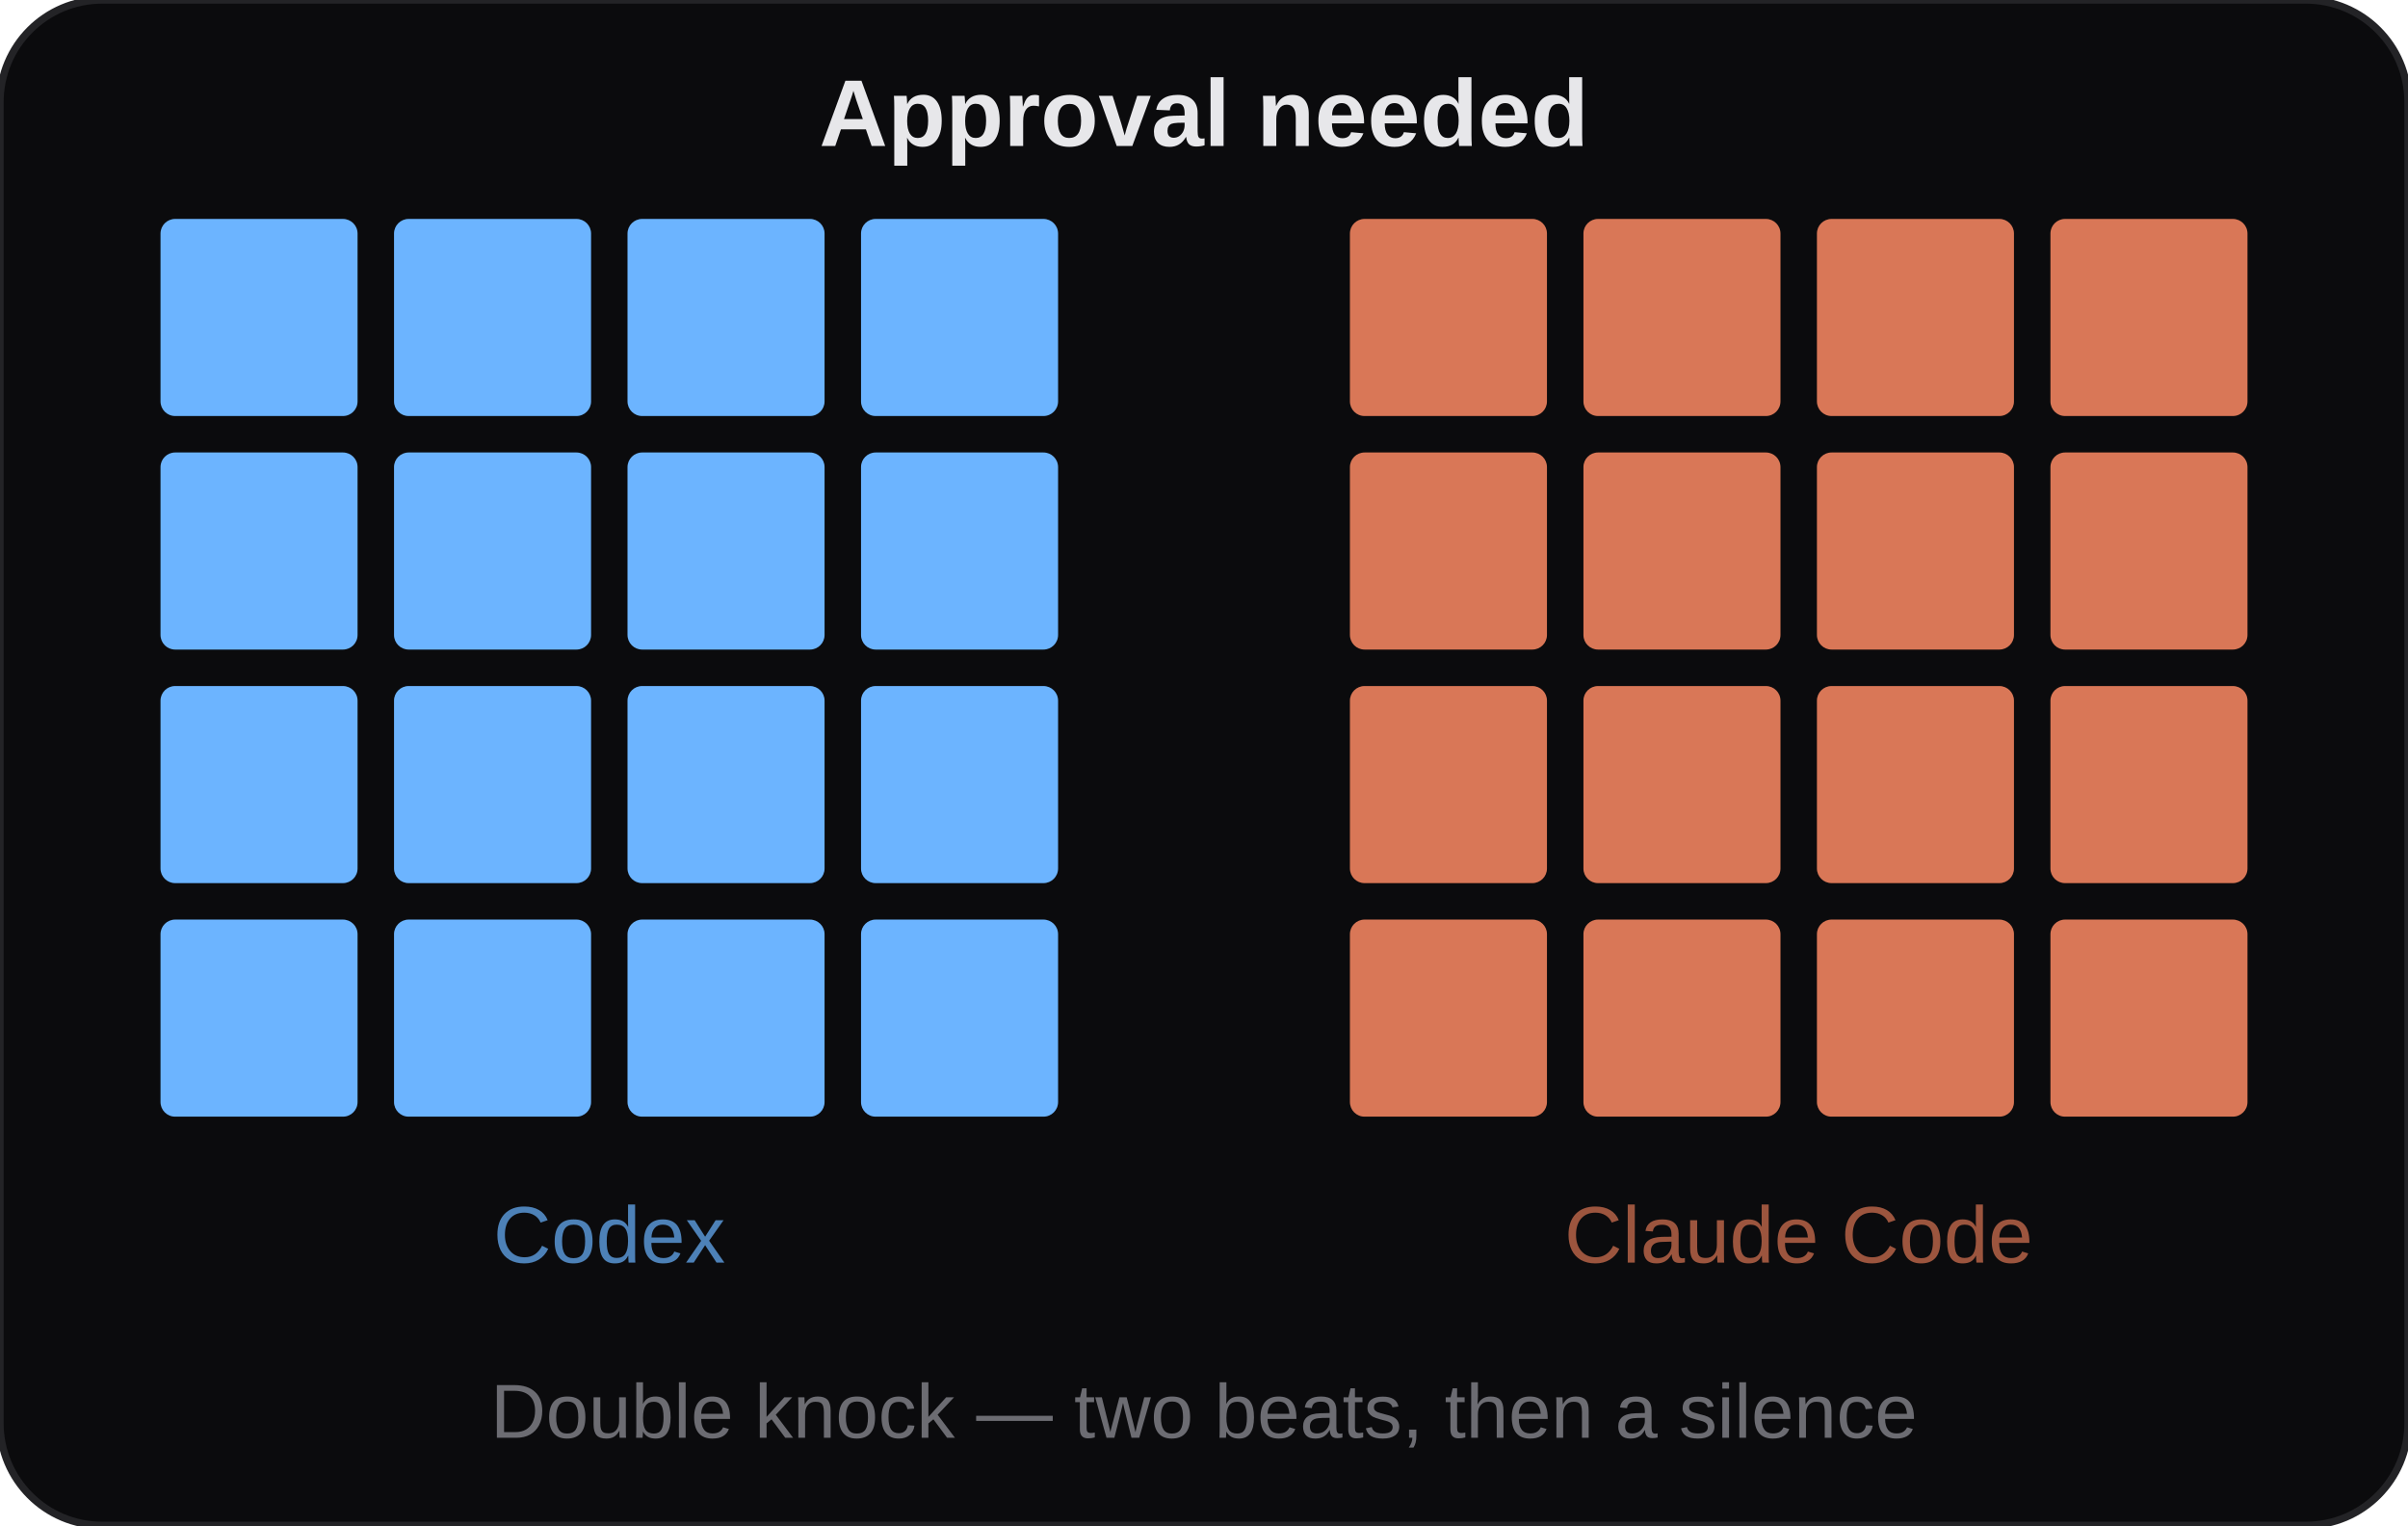
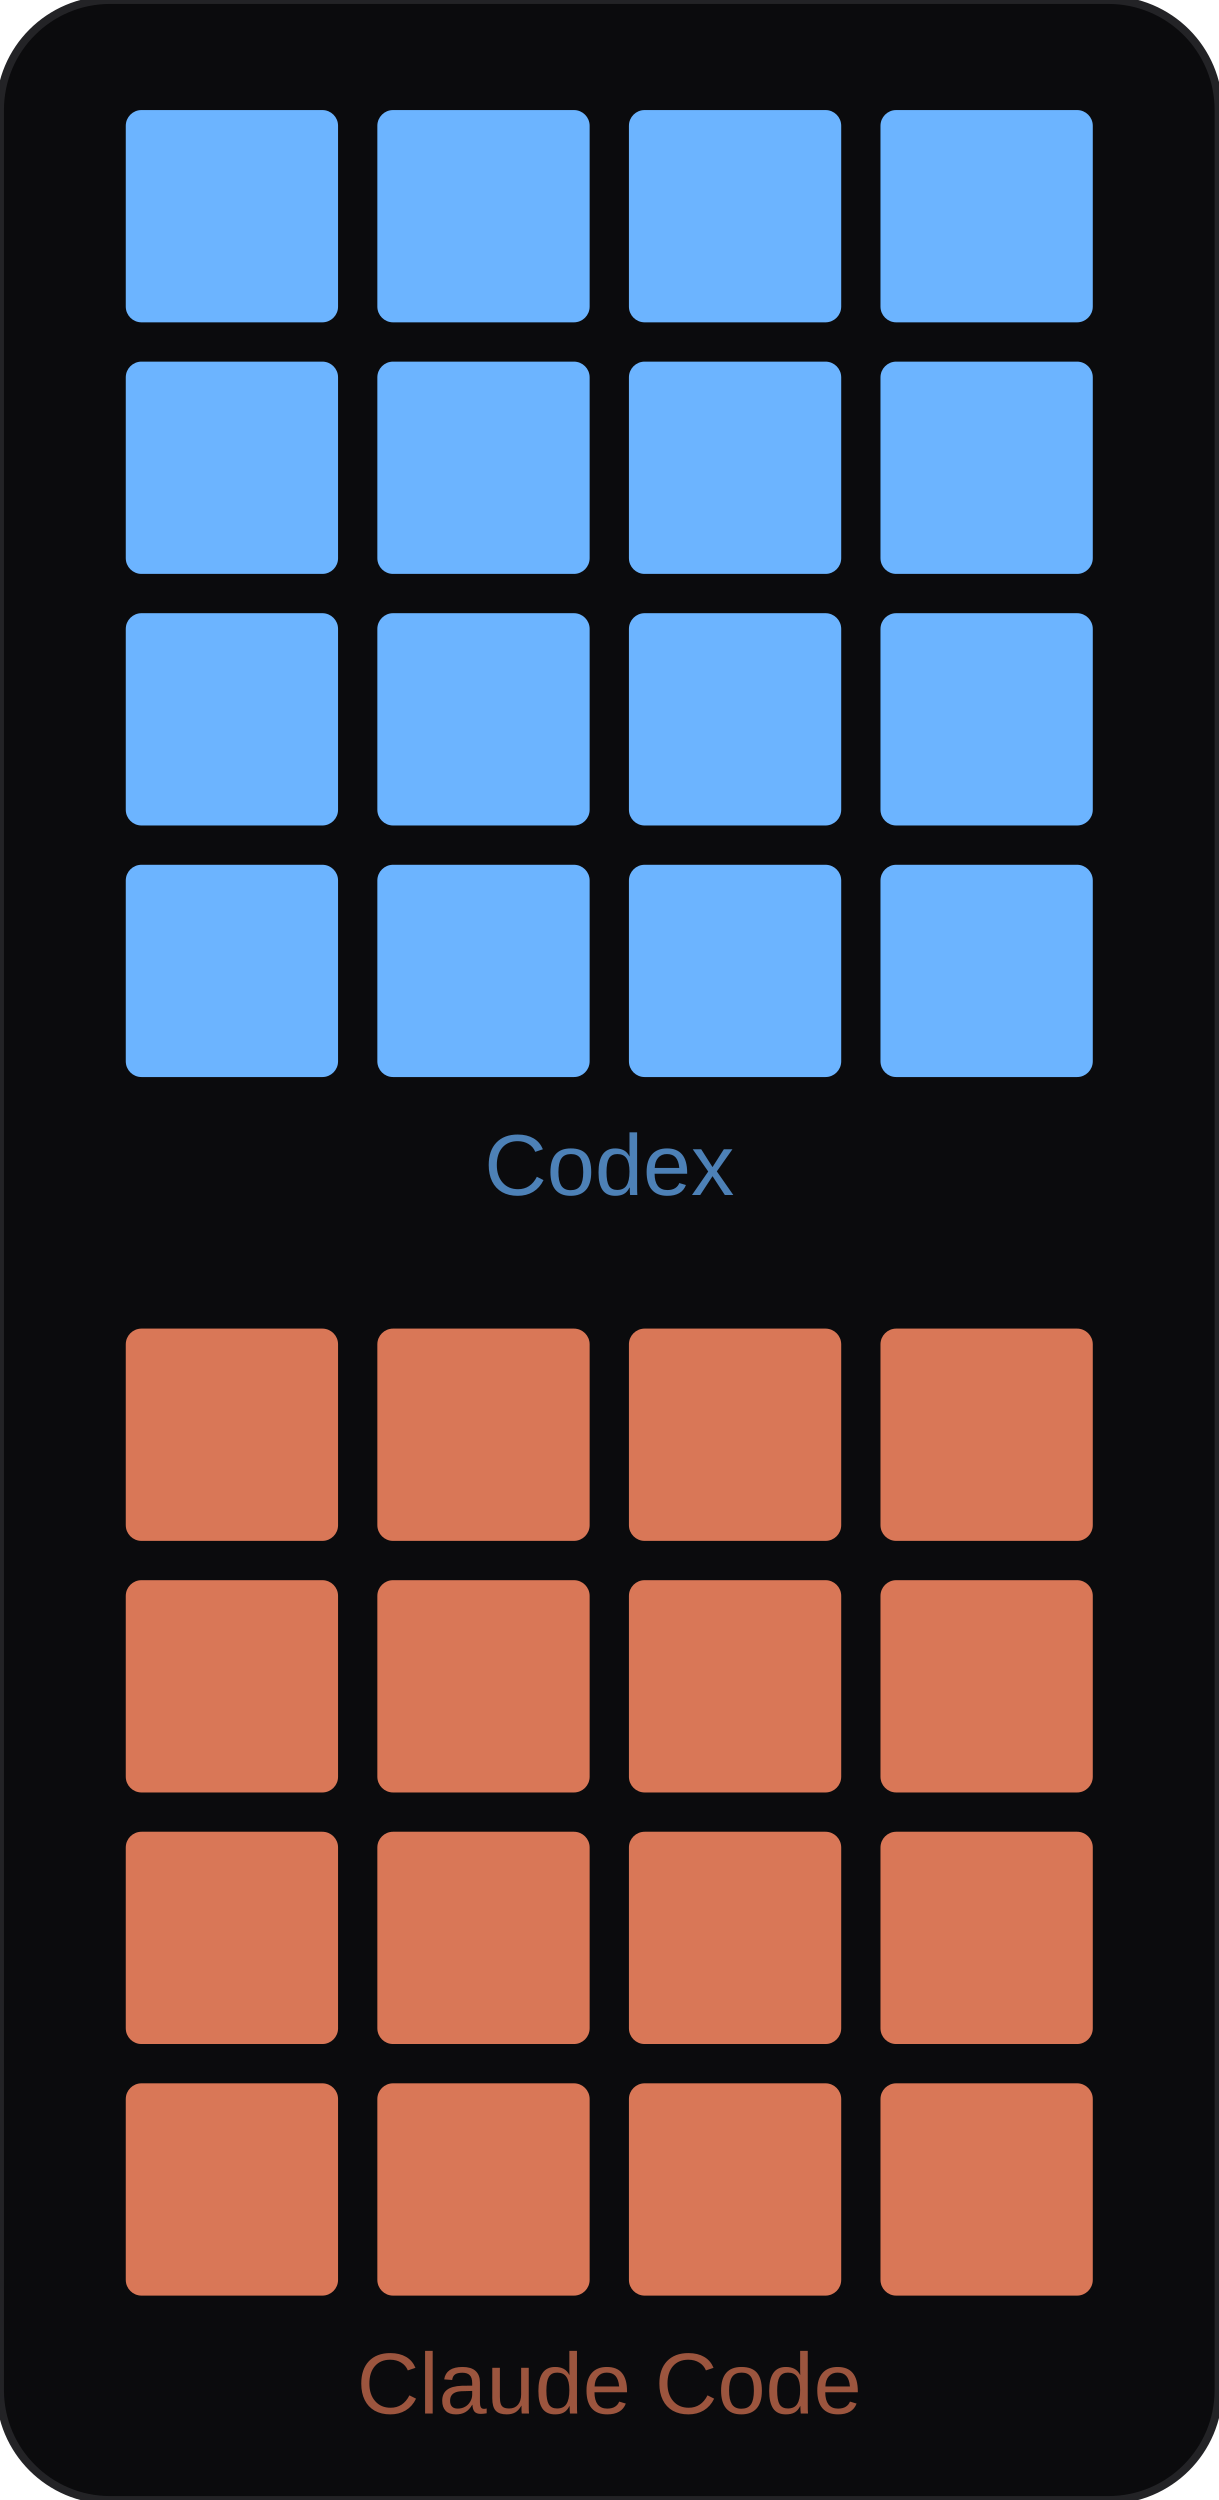
- <svg xmlns="http://www.w3.org/2000/svg" viewBox="0 0 330 209" width="330" height="209" role="img" aria-label="Approval needed: Codex and Claude Code status matrix">
-   <rect x="0" y="0" width="330" height="209" rx="14" ry="14" fill="#0B0B0D" stroke="#232326" stroke-width="1" />
-   <text x="165.0" y="20" text-anchor="middle" font-family="-apple-system, 'SF Pro Text', 'Helvetica Neue', Arial, sans-serif" font-size="13" font-weight="600" fill="#E7E7EA">Approval needed</text>
-   <g transform="translate(22,30)">
+ <svg xmlns="http://www.w3.org/2000/svg" viewBox="0 0 155 318" width="155" height="318" role="img" aria-label="Approval needed: Codex and Claude Code status matrix">
+   <rect x="0" y="0" width="155" height="318" rx="14" ry="14" fill="#0B0B0D" stroke="#232326" stroke-width="1" />
+   <g transform="translate(16,14)">
    <rect x="0" y="0" width="27" height="27" rx="2" ry="2" fill="#101B26" />
    <rect x="0" y="0" width="27" height="27" rx="2" ry="2" fill="#6CB4FF" opacity="1.000">
      <animate attributeName="opacity" values="1.000;1.000;0.731;0.538;0.399;0.300;0.229;0.179;0.142;1.000;1.000;0.731;0.538;0.399;0.300;0.229;0.179;0.142;0.116;0.097;0.084;0.074;0.067;0.062;0.059;0.056;0.055;0.053;0.052;0.052;0.051;0.051;0.051;0.050;0.050;0.050;1.000" dur="1.2s" repeatCount="indefinite" calcMode="linear" />
    </rect>
    <rect x="32" y="0" width="27" height="27" rx="2" ry="2" fill="#101B26" />
    <rect x="32" y="0" width="27" height="27" rx="2" ry="2" fill="#6CB4FF" opacity="1.000">
      <animate attributeName="opacity" values="1.000;1.000;0.731;0.538;0.399;0.300;0.229;0.179;0.142;1.000;1.000;0.731;0.538;0.399;0.300;0.229;0.179;0.142;0.116;0.097;0.084;0.074;0.067;0.062;0.059;0.056;0.055;0.053;0.052;0.052;0.051;0.051;0.051;0.050;0.050;0.050;1.000" dur="1.2s" repeatCount="indefinite" calcMode="linear" />
    </rect>
    <rect x="64" y="0" width="27" height="27" rx="2" ry="2" fill="#101B26" />
    <rect x="64" y="0" width="27" height="27" rx="2" ry="2" fill="#6CB4FF" opacity="1.000">
      <animate attributeName="opacity" values="1.000;1.000;0.731;0.538;0.399;0.300;0.229;0.179;0.142;1.000;1.000;0.731;0.538;0.399;0.300;0.229;0.179;0.142;0.116;0.097;0.084;0.074;0.067;0.062;0.059;0.056;0.055;0.053;0.052;0.052;0.051;0.051;0.051;0.050;0.050;0.050;1.000" dur="1.2s" repeatCount="indefinite" calcMode="linear" />
    </rect>
    <rect x="96" y="0" width="27" height="27" rx="2" ry="2" fill="#101B26" />
    <rect x="96" y="0" width="27" height="27" rx="2" ry="2" fill="#6CB4FF" opacity="1.000">
      <animate attributeName="opacity" values="1.000;1.000;0.731;0.538;0.399;0.300;0.229;0.179;0.142;1.000;1.000;0.731;0.538;0.399;0.300;0.229;0.179;0.142;0.116;0.097;0.084;0.074;0.067;0.062;0.059;0.056;0.055;0.053;0.052;0.052;0.051;0.051;0.051;0.050;0.050;0.050;1.000" dur="1.2s" repeatCount="indefinite" calcMode="linear" />
    </rect>
    <rect x="0" y="32" width="27" height="27" rx="2" ry="2" fill="#101B26" />
    <rect x="0" y="32" width="27" height="27" rx="2" ry="2" fill="#6CB4FF" opacity="1.000">
      <animate attributeName="opacity" values="1.000;1.000;0.731;0.538;0.399;0.300;0.229;0.179;0.142;1.000;1.000;0.731;0.538;0.399;0.300;0.229;0.179;0.142;0.116;0.097;0.084;0.074;0.067;0.062;0.059;0.056;0.055;0.053;0.052;0.052;0.051;0.051;0.051;0.050;0.050;0.050;1.000" dur="1.2s" repeatCount="indefinite" calcMode="linear" />
    </rect>
    <rect x="32" y="32" width="27" height="27" rx="2" ry="2" fill="#101B26" />
    <rect x="32" y="32" width="27" height="27" rx="2" ry="2" fill="#6CB4FF" opacity="1.000">
      <animate attributeName="opacity" values="1.000;1.000;0.731;0.538;0.399;0.300;0.229;0.179;0.142;1.000;1.000;0.731;0.538;0.399;0.300;0.229;0.179;0.142;0.116;0.097;0.084;0.074;0.067;0.062;0.059;0.056;0.055;0.053;0.052;0.052;0.051;0.051;0.051;0.050;0.050;0.050;1.000" dur="1.2s" repeatCount="indefinite" calcMode="linear" />
    </rect>
    <rect x="64" y="32" width="27" height="27" rx="2" ry="2" fill="#101B26" />
    <rect x="64" y="32" width="27" height="27" rx="2" ry="2" fill="#6CB4FF" opacity="1.000">
      <animate attributeName="opacity" values="1.000;1.000;0.731;0.538;0.399;0.300;0.229;0.179;0.142;1.000;1.000;0.731;0.538;0.399;0.300;0.229;0.179;0.142;0.116;0.097;0.084;0.074;0.067;0.062;0.059;0.056;0.055;0.053;0.052;0.052;0.051;0.051;0.051;0.050;0.050;0.050;1.000" dur="1.2s" repeatCount="indefinite" calcMode="linear" />
    </rect>
    <rect x="96" y="32" width="27" height="27" rx="2" ry="2" fill="#101B26" />
    <rect x="96" y="32" width="27" height="27" rx="2" ry="2" fill="#6CB4FF" opacity="1.000">
      <animate attributeName="opacity" values="1.000;1.000;0.731;0.538;0.399;0.300;0.229;0.179;0.142;1.000;1.000;0.731;0.538;0.399;0.300;0.229;0.179;0.142;0.116;0.097;0.084;0.074;0.067;0.062;0.059;0.056;0.055;0.053;0.052;0.052;0.051;0.051;0.051;0.050;0.050;0.050;1.000" dur="1.2s" repeatCount="indefinite" calcMode="linear" />
    </rect>
    <rect x="0" y="64" width="27" height="27" rx="2" ry="2" fill="#101B26" />
    <rect x="0" y="64" width="27" height="27" rx="2" ry="2" fill="#6CB4FF" opacity="1.000">
      <animate attributeName="opacity" values="1.000;1.000;0.731;0.538;0.399;0.300;0.229;0.179;0.142;1.000;1.000;0.731;0.538;0.399;0.300;0.229;0.179;0.142;0.116;0.097;0.084;0.074;0.067;0.062;0.059;0.056;0.055;0.053;0.052;0.052;0.051;0.051;0.051;0.050;0.050;0.050;1.000" dur="1.2s" repeatCount="indefinite" calcMode="linear" />
    </rect>
    <rect x="32" y="64" width="27" height="27" rx="2" ry="2" fill="#101B26" />
    <rect x="32" y="64" width="27" height="27" rx="2" ry="2" fill="#6CB4FF" opacity="1.000">
      <animate attributeName="opacity" values="1.000;1.000;0.731;0.538;0.399;0.300;0.229;0.179;0.142;1.000;1.000;0.731;0.538;0.399;0.300;0.229;0.179;0.142;0.116;0.097;0.084;0.074;0.067;0.062;0.059;0.056;0.055;0.053;0.052;0.052;0.051;0.051;0.051;0.050;0.050;0.050;1.000" dur="1.2s" repeatCount="indefinite" calcMode="linear" />
    </rect>
    <rect x="64" y="64" width="27" height="27" rx="2" ry="2" fill="#101B26" />
    <rect x="64" y="64" width="27" height="27" rx="2" ry="2" fill="#6CB4FF" opacity="1.000">
      <animate attributeName="opacity" values="1.000;1.000;0.731;0.538;0.399;0.300;0.229;0.179;0.142;1.000;1.000;0.731;0.538;0.399;0.300;0.229;0.179;0.142;0.116;0.097;0.084;0.074;0.067;0.062;0.059;0.056;0.055;0.053;0.052;0.052;0.051;0.051;0.051;0.050;0.050;0.050;1.000" dur="1.2s" repeatCount="indefinite" calcMode="linear" />
    </rect>
    <rect x="96" y="64" width="27" height="27" rx="2" ry="2" fill="#101B26" />
    <rect x="96" y="64" width="27" height="27" rx="2" ry="2" fill="#6CB4FF" opacity="1.000">
      <animate attributeName="opacity" values="1.000;1.000;0.731;0.538;0.399;0.300;0.229;0.179;0.142;1.000;1.000;0.731;0.538;0.399;0.300;0.229;0.179;0.142;0.116;0.097;0.084;0.074;0.067;0.062;0.059;0.056;0.055;0.053;0.052;0.052;0.051;0.051;0.051;0.050;0.050;0.050;1.000" dur="1.2s" repeatCount="indefinite" calcMode="linear" />
    </rect>
    <rect x="0" y="96" width="27" height="27" rx="2" ry="2" fill="#101B26" />
    <rect x="0" y="96" width="27" height="27" rx="2" ry="2" fill="#6CB4FF" opacity="1.000">
      <animate attributeName="opacity" values="1.000;1.000;0.731;0.538;0.399;0.300;0.229;0.179;0.142;1.000;1.000;0.731;0.538;0.399;0.300;0.229;0.179;0.142;0.116;0.097;0.084;0.074;0.067;0.062;0.059;0.056;0.055;0.053;0.052;0.052;0.051;0.051;0.051;0.050;0.050;0.050;1.000" dur="1.2s" repeatCount="indefinite" calcMode="linear" />
    </rect>
    <rect x="32" y="96" width="27" height="27" rx="2" ry="2" fill="#101B26" />
    <rect x="32" y="96" width="27" height="27" rx="2" ry="2" fill="#6CB4FF" opacity="1.000">
      <animate attributeName="opacity" values="1.000;1.000;0.731;0.538;0.399;0.300;0.229;0.179;0.142;1.000;1.000;0.731;0.538;0.399;0.300;0.229;0.179;0.142;0.116;0.097;0.084;0.074;0.067;0.062;0.059;0.056;0.055;0.053;0.052;0.052;0.051;0.051;0.051;0.050;0.050;0.050;1.000" dur="1.2s" repeatCount="indefinite" calcMode="linear" />
    </rect>
    <rect x="64" y="96" width="27" height="27" rx="2" ry="2" fill="#101B26" />
    <rect x="64" y="96" width="27" height="27" rx="2" ry="2" fill="#6CB4FF" opacity="1.000">
      <animate attributeName="opacity" values="1.000;1.000;0.731;0.538;0.399;0.300;0.229;0.179;0.142;1.000;1.000;0.731;0.538;0.399;0.300;0.229;0.179;0.142;0.116;0.097;0.084;0.074;0.067;0.062;0.059;0.056;0.055;0.053;0.052;0.052;0.051;0.051;0.051;0.050;0.050;0.050;1.000" dur="1.2s" repeatCount="indefinite" calcMode="linear" />
    </rect>
    <rect x="96" y="96" width="27" height="27" rx="2" ry="2" fill="#101B26" />
    <rect x="96" y="96" width="27" height="27" rx="2" ry="2" fill="#6CB4FF" opacity="1.000">
      <animate attributeName="opacity" values="1.000;1.000;0.731;0.538;0.399;0.300;0.229;0.179;0.142;1.000;1.000;0.731;0.538;0.399;0.300;0.229;0.179;0.142;0.116;0.097;0.084;0.074;0.067;0.062;0.059;0.056;0.055;0.053;0.052;0.052;0.051;0.051;0.051;0.050;0.050;0.050;1.000" dur="1.2s" repeatCount="indefinite" calcMode="linear" />
    </rect>
  </g>
-   <g transform="translate(185,30)">
+   <text x="77.5" y="152" text-anchor="middle" font-family="-apple-system, 'SF Pro Text', 'Helvetica Neue', Arial, sans-serif" font-size="11" fill="#4D81B7">Codex</text>
+   <g transform="translate(16,169)">
    <rect x="0" y="0" width="27" height="27" rx="2" ry="2" fill="#21120D" />
    <rect x="0" y="0" width="27" height="27" rx="2" ry="2" fill="#D97757" opacity="1.000">
      <animate attributeName="opacity" values="1.000;1.000;0.731;0.538;0.399;0.300;0.229;0.179;0.142;1.000;1.000;0.731;0.538;0.399;0.300;0.229;0.179;0.142;0.116;0.097;0.084;0.074;0.067;0.062;0.059;0.056;0.055;0.053;0.052;0.052;0.051;0.051;0.051;0.050;0.050;0.050;1.000" dur="1.2s" repeatCount="indefinite" calcMode="linear" />
    </rect>
    <rect x="32" y="0" width="27" height="27" rx="2" ry="2" fill="#21120D" />
    <rect x="32" y="0" width="27" height="27" rx="2" ry="2" fill="#D97757" opacity="1.000">
      <animate attributeName="opacity" values="1.000;1.000;0.731;0.538;0.399;0.300;0.229;0.179;0.142;1.000;1.000;0.731;0.538;0.399;0.300;0.229;0.179;0.142;0.116;0.097;0.084;0.074;0.067;0.062;0.059;0.056;0.055;0.053;0.052;0.052;0.051;0.051;0.051;0.050;0.050;0.050;1.000" dur="1.2s" repeatCount="indefinite" calcMode="linear" />
    </rect>
    <rect x="64" y="0" width="27" height="27" rx="2" ry="2" fill="#21120D" />
    <rect x="64" y="0" width="27" height="27" rx="2" ry="2" fill="#D97757" opacity="1.000">
      <animate attributeName="opacity" values="1.000;1.000;0.731;0.538;0.399;0.300;0.229;0.179;0.142;1.000;1.000;0.731;0.538;0.399;0.300;0.229;0.179;0.142;0.116;0.097;0.084;0.074;0.067;0.062;0.059;0.056;0.055;0.053;0.052;0.052;0.051;0.051;0.051;0.050;0.050;0.050;1.000" dur="1.2s" repeatCount="indefinite" calcMode="linear" />
    </rect>
    <rect x="96" y="0" width="27" height="27" rx="2" ry="2" fill="#21120D" />
    <rect x="96" y="0" width="27" height="27" rx="2" ry="2" fill="#D97757" opacity="1.000">
      <animate attributeName="opacity" values="1.000;1.000;0.731;0.538;0.399;0.300;0.229;0.179;0.142;1.000;1.000;0.731;0.538;0.399;0.300;0.229;0.179;0.142;0.116;0.097;0.084;0.074;0.067;0.062;0.059;0.056;0.055;0.053;0.052;0.052;0.051;0.051;0.051;0.050;0.050;0.050;1.000" dur="1.2s" repeatCount="indefinite" calcMode="linear" />
    </rect>
    <rect x="0" y="32" width="27" height="27" rx="2" ry="2" fill="#21120D" />
    <rect x="0" y="32" width="27" height="27" rx="2" ry="2" fill="#D97757" opacity="1.000">
      <animate attributeName="opacity" values="1.000;1.000;0.731;0.538;0.399;0.300;0.229;0.179;0.142;1.000;1.000;0.731;0.538;0.399;0.300;0.229;0.179;0.142;0.116;0.097;0.084;0.074;0.067;0.062;0.059;0.056;0.055;0.053;0.052;0.052;0.051;0.051;0.051;0.050;0.050;0.050;1.000" dur="1.2s" repeatCount="indefinite" calcMode="linear" />
    </rect>
    <rect x="32" y="32" width="27" height="27" rx="2" ry="2" fill="#21120D" />
    <rect x="32" y="32" width="27" height="27" rx="2" ry="2" fill="#D97757" opacity="1.000">
      <animate attributeName="opacity" values="1.000;1.000;0.731;0.538;0.399;0.300;0.229;0.179;0.142;1.000;1.000;0.731;0.538;0.399;0.300;0.229;0.179;0.142;0.116;0.097;0.084;0.074;0.067;0.062;0.059;0.056;0.055;0.053;0.052;0.052;0.051;0.051;0.051;0.050;0.050;0.050;1.000" dur="1.2s" repeatCount="indefinite" calcMode="linear" />
    </rect>
    <rect x="64" y="32" width="27" height="27" rx="2" ry="2" fill="#21120D" />
    <rect x="64" y="32" width="27" height="27" rx="2" ry="2" fill="#D97757" opacity="1.000">
      <animate attributeName="opacity" values="1.000;1.000;0.731;0.538;0.399;0.300;0.229;0.179;0.142;1.000;1.000;0.731;0.538;0.399;0.300;0.229;0.179;0.142;0.116;0.097;0.084;0.074;0.067;0.062;0.059;0.056;0.055;0.053;0.052;0.052;0.051;0.051;0.051;0.050;0.050;0.050;1.000" dur="1.2s" repeatCount="indefinite" calcMode="linear" />
    </rect>
    <rect x="96" y="32" width="27" height="27" rx="2" ry="2" fill="#21120D" />
    <rect x="96" y="32" width="27" height="27" rx="2" ry="2" fill="#D97757" opacity="1.000">
      <animate attributeName="opacity" values="1.000;1.000;0.731;0.538;0.399;0.300;0.229;0.179;0.142;1.000;1.000;0.731;0.538;0.399;0.300;0.229;0.179;0.142;0.116;0.097;0.084;0.074;0.067;0.062;0.059;0.056;0.055;0.053;0.052;0.052;0.051;0.051;0.051;0.050;0.050;0.050;1.000" dur="1.2s" repeatCount="indefinite" calcMode="linear" />
    </rect>
    <rect x="0" y="64" width="27" height="27" rx="2" ry="2" fill="#21120D" />
    <rect x="0" y="64" width="27" height="27" rx="2" ry="2" fill="#D97757" opacity="1.000">
      <animate attributeName="opacity" values="1.000;1.000;0.731;0.538;0.399;0.300;0.229;0.179;0.142;1.000;1.000;0.731;0.538;0.399;0.300;0.229;0.179;0.142;0.116;0.097;0.084;0.074;0.067;0.062;0.059;0.056;0.055;0.053;0.052;0.052;0.051;0.051;0.051;0.050;0.050;0.050;1.000" dur="1.2s" repeatCount="indefinite" calcMode="linear" />
    </rect>
    <rect x="32" y="64" width="27" height="27" rx="2" ry="2" fill="#21120D" />
    <rect x="32" y="64" width="27" height="27" rx="2" ry="2" fill="#D97757" opacity="1.000">
      <animate attributeName="opacity" values="1.000;1.000;0.731;0.538;0.399;0.300;0.229;0.179;0.142;1.000;1.000;0.731;0.538;0.399;0.300;0.229;0.179;0.142;0.116;0.097;0.084;0.074;0.067;0.062;0.059;0.056;0.055;0.053;0.052;0.052;0.051;0.051;0.051;0.050;0.050;0.050;1.000" dur="1.2s" repeatCount="indefinite" calcMode="linear" />
    </rect>
    <rect x="64" y="64" width="27" height="27" rx="2" ry="2" fill="#21120D" />
    <rect x="64" y="64" width="27" height="27" rx="2" ry="2" fill="#D97757" opacity="1.000">
      <animate attributeName="opacity" values="1.000;1.000;0.731;0.538;0.399;0.300;0.229;0.179;0.142;1.000;1.000;0.731;0.538;0.399;0.300;0.229;0.179;0.142;0.116;0.097;0.084;0.074;0.067;0.062;0.059;0.056;0.055;0.053;0.052;0.052;0.051;0.051;0.051;0.050;0.050;0.050;1.000" dur="1.2s" repeatCount="indefinite" calcMode="linear" />
    </rect>
    <rect x="96" y="64" width="27" height="27" rx="2" ry="2" fill="#21120D" />
    <rect x="96" y="64" width="27" height="27" rx="2" ry="2" fill="#D97757" opacity="1.000">
      <animate attributeName="opacity" values="1.000;1.000;0.731;0.538;0.399;0.300;0.229;0.179;0.142;1.000;1.000;0.731;0.538;0.399;0.300;0.229;0.179;0.142;0.116;0.097;0.084;0.074;0.067;0.062;0.059;0.056;0.055;0.053;0.052;0.052;0.051;0.051;0.051;0.050;0.050;0.050;1.000" dur="1.2s" repeatCount="indefinite" calcMode="linear" />
    </rect>
    <rect x="0" y="96" width="27" height="27" rx="2" ry="2" fill="#21120D" />
    <rect x="0" y="96" width="27" height="27" rx="2" ry="2" fill="#D97757" opacity="1.000">
      <animate attributeName="opacity" values="1.000;1.000;0.731;0.538;0.399;0.300;0.229;0.179;0.142;1.000;1.000;0.731;0.538;0.399;0.300;0.229;0.179;0.142;0.116;0.097;0.084;0.074;0.067;0.062;0.059;0.056;0.055;0.053;0.052;0.052;0.051;0.051;0.051;0.050;0.050;0.050;1.000" dur="1.2s" repeatCount="indefinite" calcMode="linear" />
    </rect>
    <rect x="32" y="96" width="27" height="27" rx="2" ry="2" fill="#21120D" />
    <rect x="32" y="96" width="27" height="27" rx="2" ry="2" fill="#D97757" opacity="1.000">
      <animate attributeName="opacity" values="1.000;1.000;0.731;0.538;0.399;0.300;0.229;0.179;0.142;1.000;1.000;0.731;0.538;0.399;0.300;0.229;0.179;0.142;0.116;0.097;0.084;0.074;0.067;0.062;0.059;0.056;0.055;0.053;0.052;0.052;0.051;0.051;0.051;0.050;0.050;0.050;1.000" dur="1.2s" repeatCount="indefinite" calcMode="linear" />
    </rect>
    <rect x="64" y="96" width="27" height="27" rx="2" ry="2" fill="#21120D" />
    <rect x="64" y="96" width="27" height="27" rx="2" ry="2" fill="#D97757" opacity="1.000">
      <animate attributeName="opacity" values="1.000;1.000;0.731;0.538;0.399;0.300;0.229;0.179;0.142;1.000;1.000;0.731;0.538;0.399;0.300;0.229;0.179;0.142;0.116;0.097;0.084;0.074;0.067;0.062;0.059;0.056;0.055;0.053;0.052;0.052;0.051;0.051;0.051;0.050;0.050;0.050;1.000" dur="1.2s" repeatCount="indefinite" calcMode="linear" />
    </rect>
    <rect x="96" y="96" width="27" height="27" rx="2" ry="2" fill="#21120D" />
    <rect x="96" y="96" width="27" height="27" rx="2" ry="2" fill="#D97757" opacity="1.000">
      <animate attributeName="opacity" values="1.000;1.000;0.731;0.538;0.399;0.300;0.229;0.179;0.142;1.000;1.000;0.731;0.538;0.399;0.300;0.229;0.179;0.142;0.116;0.097;0.084;0.074;0.067;0.062;0.059;0.056;0.055;0.053;0.052;0.052;0.051;0.051;0.051;0.050;0.050;0.050;1.000" dur="1.2s" repeatCount="indefinite" calcMode="linear" />
    </rect>
  </g>
-   <text x="83.5" y="173" text-anchor="middle" font-family="-apple-system, 'SF Pro Text', 'Helvetica Neue', Arial, sans-serif" font-size="11" fill="#4D81B7">Codex</text>
-   <text x="246.5" y="173" text-anchor="middle" font-family="-apple-system, 'SF Pro Text', 'Helvetica Neue', Arial, sans-serif" font-size="11" fill="#9C553E">Claude Code</text>
-   <text x="165.0" y="197" text-anchor="middle" font-family="-apple-system, 'SF Pro Text', 'Helvetica Neue', Arial, sans-serif" font-size="10.5" fill="#6C6C72">Double knock — two beats, then a silence</text>
+   <text x="77.5" y="307" text-anchor="middle" font-family="-apple-system, 'SF Pro Text', 'Helvetica Neue', Arial, sans-serif" font-size="11" fill="#9C553E">Claude Code</text>
</svg>
